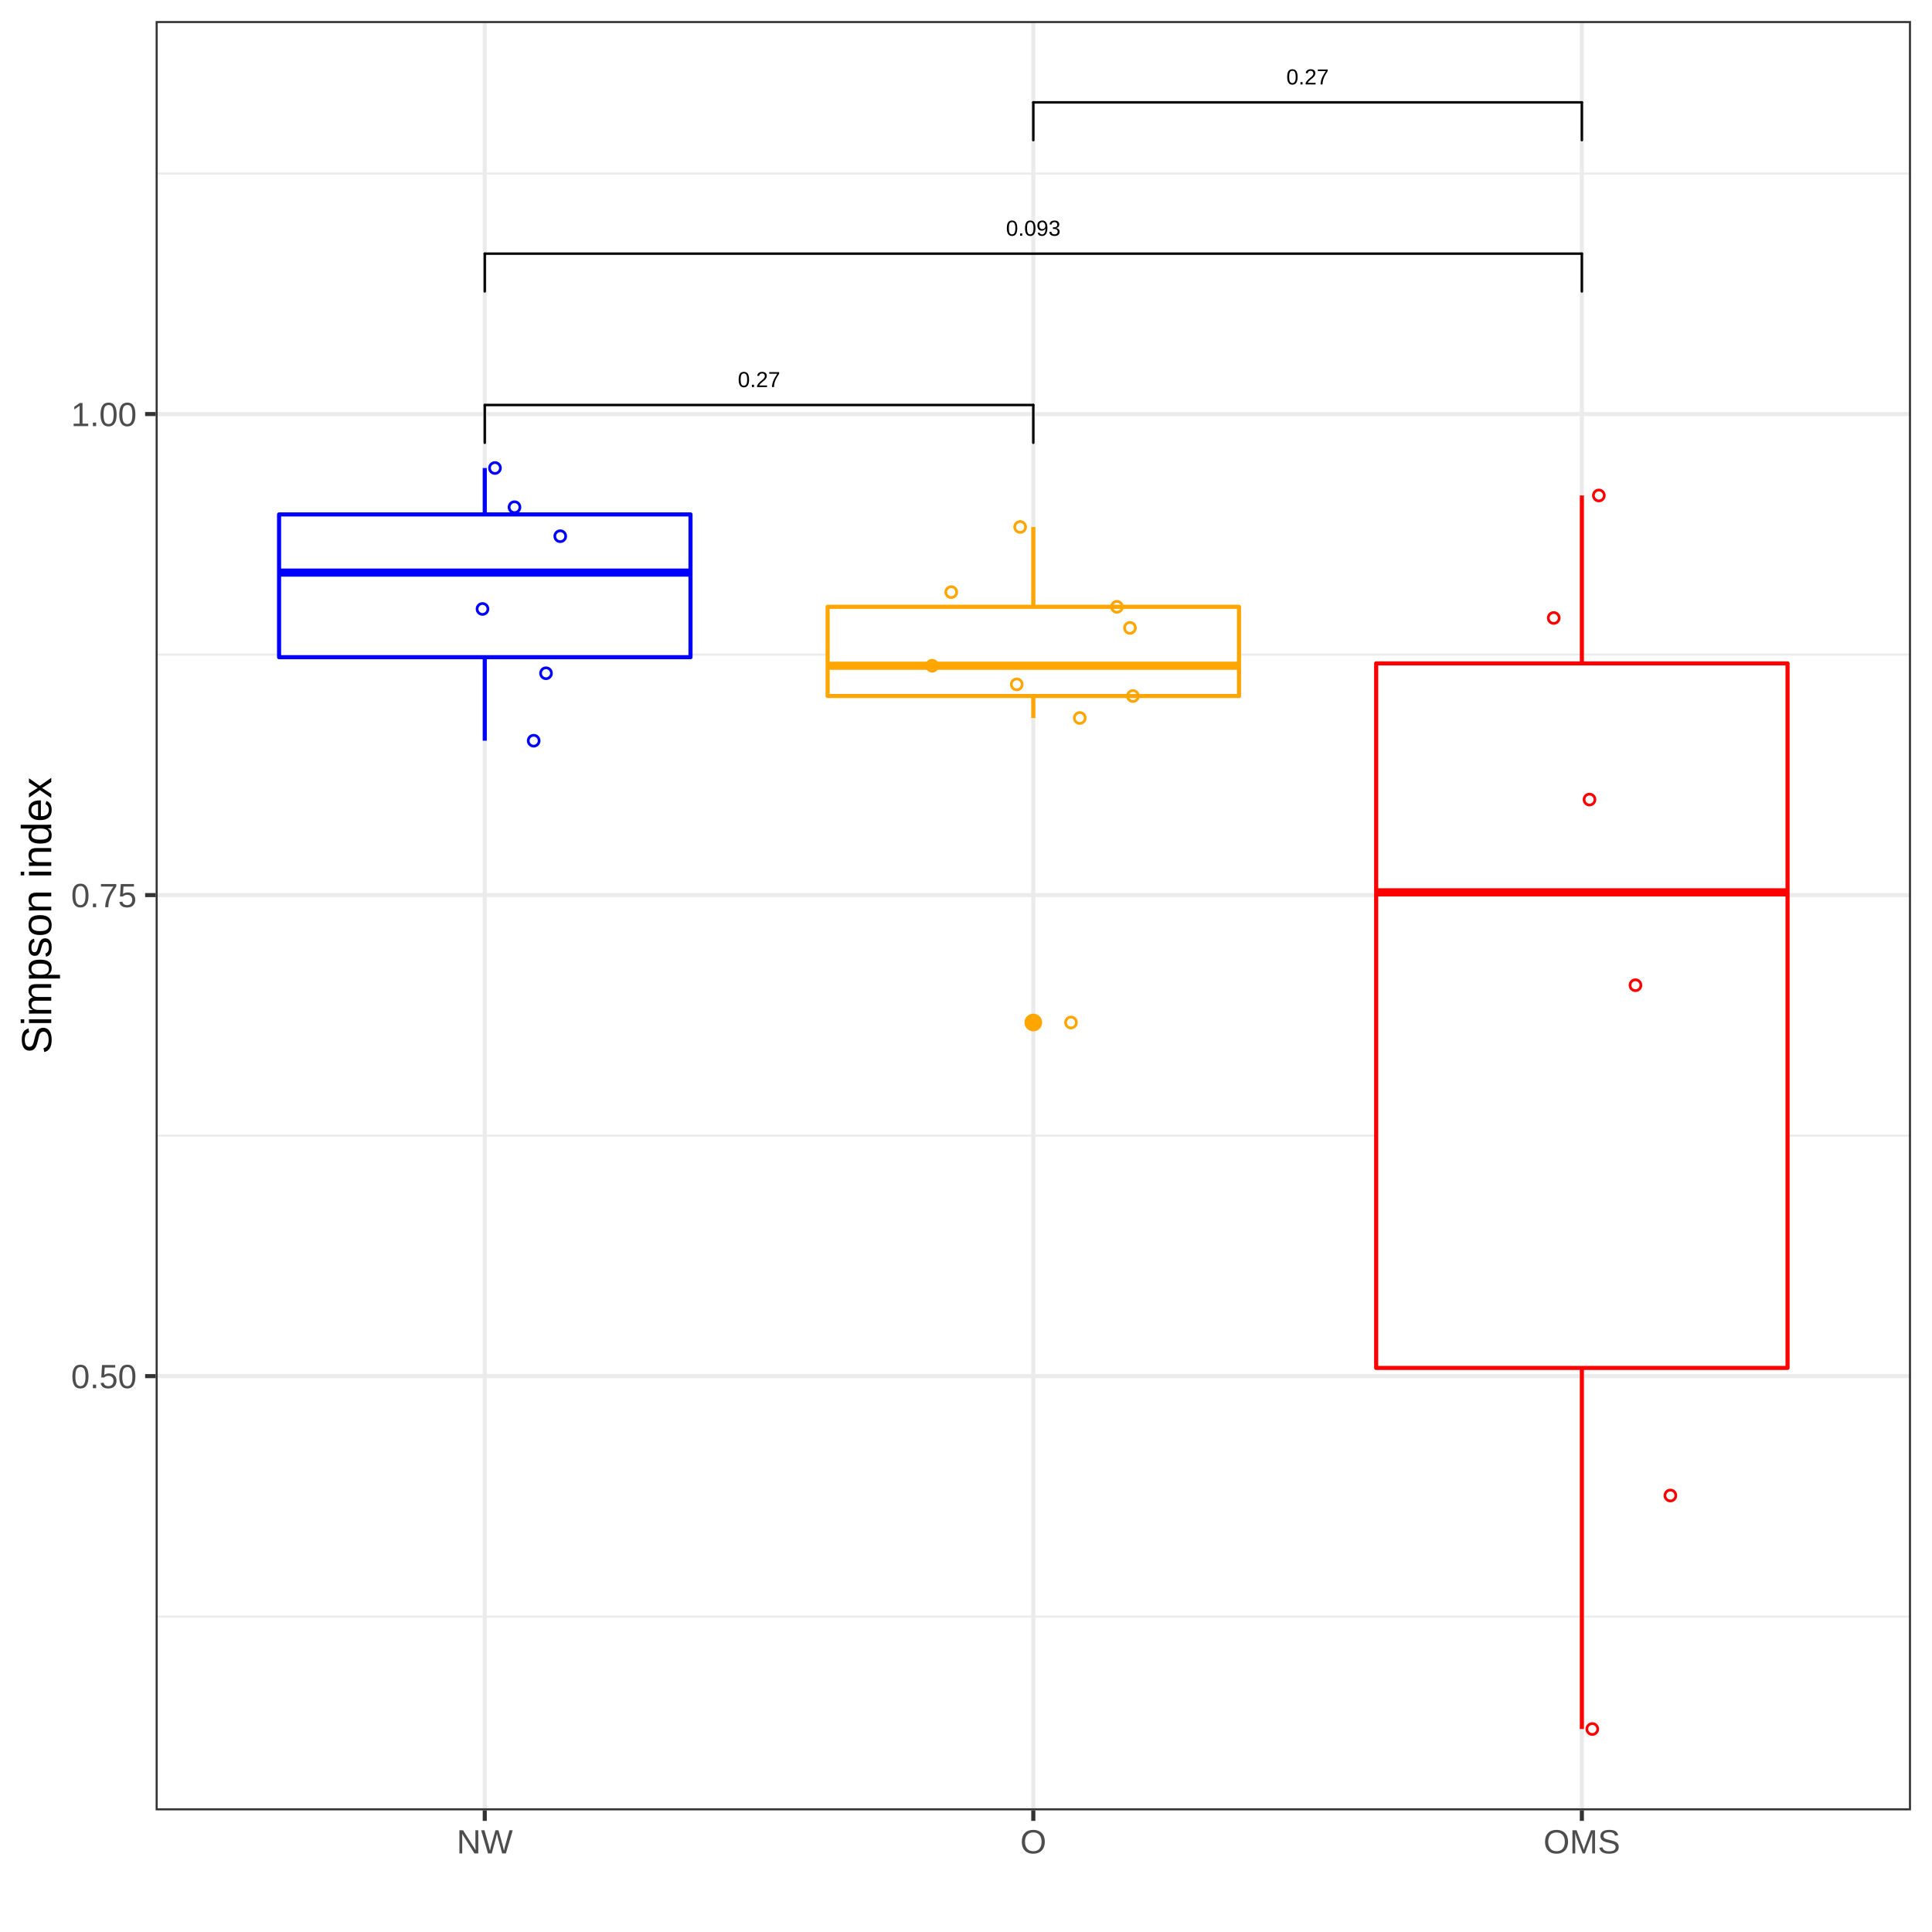
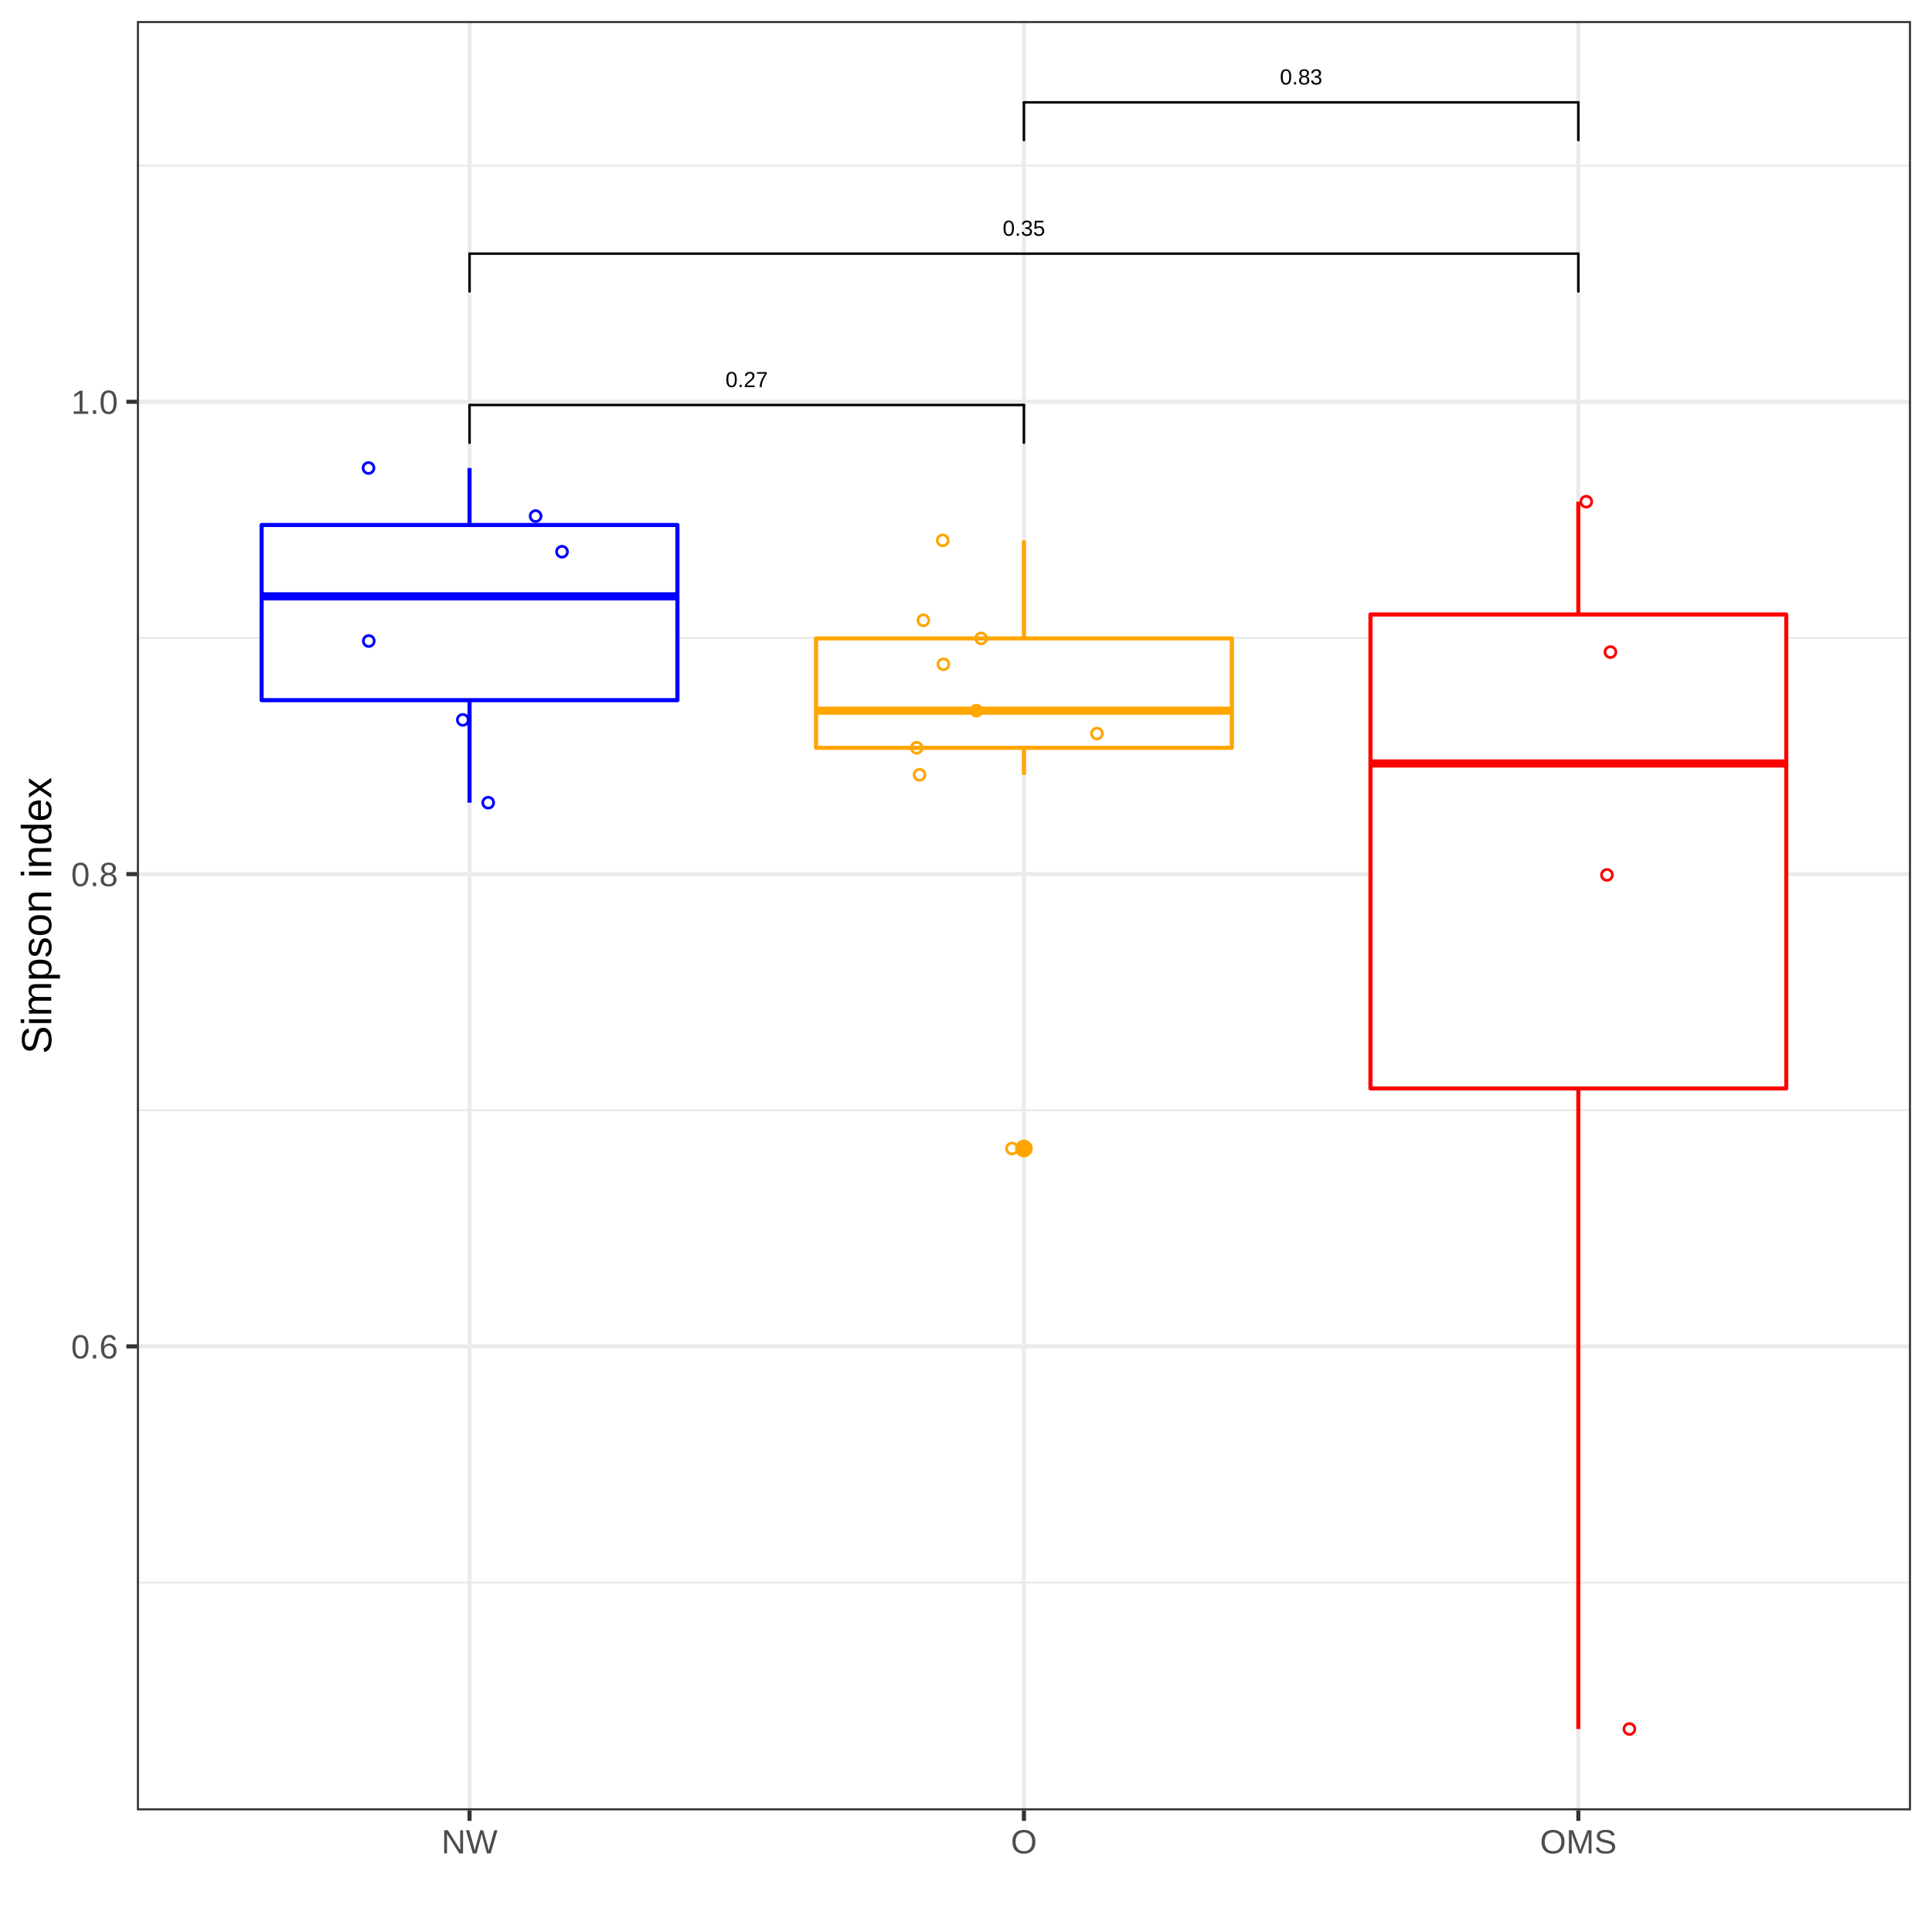
<svg xmlns="http://www.w3.org/2000/svg" class="svglite" width="504.00pt" height="504.00pt" viewBox="0 0 504.00 504.00">
  <defs>
    <style type="text/css">
    .svglite line, .svglite polyline, .svglite polygon, .svglite path, .svglite rect, .svglite circle {
      fill: none;
      stroke: #000000;
      stroke-linecap: round;
      stroke-linejoin: round;
      stroke-miterlimit: 10.00;
    }
  </style>
  </defs>
  <rect width="100%" height="100%" style="stroke: none; fill: #FFFFFF;" />
  <defs>
    <clipPath id="cpMC4wMHw1MDQuMDB8MC4wMHw1MDQuMDA=">
      <rect x="0.00" y="0.00" width="504.00" height="504.00" />
    </clipPath>
  </defs>
  <g clip-path="url(#cpMC4wMHw1MDQuMDB8MC4wMHw1MDQuMDA=)">
    <rect x="0.00" y="0.00" width="504.00" height="504.00" style="stroke-width: 1.07; stroke: #FFFFFF; fill: #FFFFFF;" />
  </g>
  <defs>
-     <clipPath id="cpNDAuNjB8NDk4LjUyfDUuNDh8NDcyLjI3">
-       <rect x="40.60" y="5.48" width="457.92" height="466.79" />
+     <clipPath id="cpMzUuNzF8NDk4LjUyfDUuNDh8NDcyLjI3">
+       <rect x="35.71" y="5.48" width="462.81" height="466.79" />
    </clipPath>
  </defs>
-   <g clip-path="url(#cpNDAuNjB8NDk4LjUyfDUuNDh8NDcyLjI3)">
-     <rect x="40.60" y="5.48" width="457.92" height="466.79" style="stroke-width: 1.07; stroke: none; fill: #FFFFFF;" />
-     <polyline points="40.60,421.73 498.52,421.73 " style="stroke-width: 0.53; stroke: #EBEBEB; stroke-linecap: butt;" />
-     <polyline points="40.60,296.25 498.52,296.25 " style="stroke-width: 0.53; stroke: #EBEBEB; stroke-linecap: butt;" />
-     <polyline points="40.60,170.76 498.52,170.76 " style="stroke-width: 0.53; stroke: #EBEBEB; stroke-linecap: butt;" />
-     <polyline points="40.60,45.27 498.52,45.27 " style="stroke-width: 0.53; stroke: #EBEBEB; stroke-linecap: butt;" />
-     <polyline points="40.60,358.99 498.52,358.99 " style="stroke-width: 1.07; stroke: #EBEBEB; stroke-linecap: butt;" />
-     <polyline points="40.60,233.50 498.52,233.50 " style="stroke-width: 1.07; stroke: #EBEBEB; stroke-linecap: butt;" />
-     <polyline points="40.60,108.01 498.52,108.01 " style="stroke-width: 1.07; stroke: #EBEBEB; stroke-linecap: butt;" />
-     <polyline points="126.46,472.27 126.46,5.48 " style="stroke-width: 1.07; stroke: #EBEBEB; stroke-linecap: butt;" />
-     <polyline points="269.56,472.27 269.56,5.48 " style="stroke-width: 1.07; stroke: #EBEBEB; stroke-linecap: butt;" />
-     <polyline points="412.66,472.27 412.66,5.48 " style="stroke-width: 1.07; stroke: #EBEBEB; stroke-linecap: butt;" />
-     <line x1="126.46" y1="134.20" x2="126.46" y2="122.09" style="stroke-width: 1.07; stroke: #0000FF; stroke-linecap: butt;" />
-     <line x1="126.46" y1="171.44" x2="126.46" y2="193.23" style="stroke-width: 1.07; stroke: #0000FF; stroke-linecap: butt;" />
-     <polygon points="72.80,134.20 72.80,171.44 180.13,171.44 180.13,134.20 72.80,134.20 " style="stroke-width: 1.07; stroke: #0000FF; fill: #FFFFFF;" />
-     <line x1="72.80" y1="149.37" x2="180.13" y2="149.37" style="stroke-width: 2.13; stroke: #0000FF; stroke-linecap: butt;" />
-     <circle cx="269.56" cy="266.74" r="1.95" style="stroke-width: 0.71; stroke: #FFA500; fill: #FFA500;" />
-     <line x1="269.56" y1="158.30" x2="269.56" y2="137.47" style="stroke-width: 1.07; stroke: #FFA500; stroke-linecap: butt;" />
-     <line x1="269.56" y1="181.57" x2="269.56" y2="187.30" style="stroke-width: 1.07; stroke: #FFA500; stroke-linecap: butt;" />
-     <polygon points="215.90,158.30 215.90,181.57 323.22,181.57 323.22,158.30 215.90,158.30 " style="stroke-width: 1.07; stroke: #FFA500; fill: #FFFFFF;" />
-     <line x1="215.90" y1="173.67" x2="323.22" y2="173.67" style="stroke-width: 2.13; stroke: #FFA500; stroke-linecap: butt;" />
-     <line x1="412.66" y1="173.06" x2="412.66" y2="129.25" style="stroke-width: 1.07; stroke: #FF0000; stroke-linecap: butt;" />
-     <line x1="412.66" y1="356.85" x2="412.66" y2="451.05" style="stroke-width: 1.07; stroke: #FF0000; stroke-linecap: butt;" />
-     <polygon points="359.00,173.06 359.00,356.85 466.32,356.85 466.32,173.06 359.00,173.06 " style="stroke-width: 1.07; stroke: #FF0000; fill: #FFFFFF;" />
-     <line x1="359.00" y1="232.79" x2="466.32" y2="232.79" style="stroke-width: 2.13; stroke: #FF0000; stroke-linecap: butt;" />
-     <circle cx="129.12" cy="122.09" r="1.42" style="stroke-width: 0.71; stroke: #0000FF;" />
-     <circle cx="139.22" cy="193.23" r="1.42" style="stroke-width: 0.71; stroke: #0000FF;" />
-     <circle cx="146.15" cy="139.88" r="1.42" style="stroke-width: 0.71; stroke: #0000FF;" />
-     <circle cx="142.44" cy="175.63" r="1.42" style="stroke-width: 0.71; stroke: #0000FF;" />
-     <circle cx="125.87" cy="158.86" r="1.42" style="stroke-width: 0.71; stroke: #0000FF;" />
-     <circle cx="134.22" cy="132.31" r="1.42" style="stroke-width: 0.71; stroke: #0000FF;" />
-     <circle cx="243.17" cy="173.67" r="1.42" style="stroke-width: 0.71; stroke: #FFA500;" />
-     <circle cx="279.39" cy="266.74" r="1.42" style="stroke-width: 0.71; stroke: #FFA500;" />
-     <circle cx="248.15" cy="154.47" r="1.42" style="stroke-width: 0.71; stroke: #FFA500;" />
-     <circle cx="266.12" cy="137.47" r="1.42" style="stroke-width: 0.71; stroke: #FFA500;" />
-     <circle cx="265.24" cy="178.53" r="1.42" style="stroke-width: 0.71; stroke: #FFA500;" />
-     <circle cx="281.68" cy="187.30" r="1.42" style="stroke-width: 0.71; stroke: #FFA500;" />
-     <circle cx="291.38" cy="158.30" r="1.42" style="stroke-width: 0.71; stroke: #FFA500;" />
-     <circle cx="294.77" cy="163.80" r="1.42" style="stroke-width: 0.71; stroke: #FFA500;" />
-     <circle cx="295.54" cy="181.57" r="1.42" style="stroke-width: 0.71; stroke: #FFA500;" />
-     <circle cx="415.38" cy="451.05" r="1.42" style="stroke-width: 0.71; stroke: #FF0000;" />
-     <circle cx="414.65" cy="208.58" r="1.42" style="stroke-width: 0.71; stroke: #FF0000;" />
-     <circle cx="435.75" cy="390.13" r="1.42" style="stroke-width: 0.71; stroke: #FF0000;" />
-     <circle cx="417.09" cy="129.25" r="1.42" style="stroke-width: 0.71; stroke: #FF0000;" />
-     <circle cx="405.32" cy="161.21" r="1.42" style="stroke-width: 0.71; stroke: #FF0000;" />
-     <circle cx="426.64" cy="257.01" r="1.42" style="stroke-width: 0.71; stroke: #FF0000;" />
-     <text x="198.01" y="100.98" text-anchor="middle" style="font-size: 5.69px; font-family: Arial;" textLength="11.06px" lengthAdjust="spacingAndGlyphs">0.27</text>
-     <line x1="126.46" y1="115.51" x2="126.46" y2="105.65" style="stroke-width: 0.64;" />
-     <line x1="126.46" y1="105.65" x2="269.56" y2="105.65" style="stroke-width: 0.64;" />
-     <line x1="269.56" y1="105.65" x2="269.56" y2="115.51" style="stroke-width: 0.64;" />
-     <text x="269.56" y="61.50" text-anchor="middle" style="font-size: 5.69px; font-family: Arial;" textLength="14.22px" lengthAdjust="spacingAndGlyphs">0.093</text>
-     <line x1="126.46" y1="76.04" x2="126.46" y2="66.17" style="stroke-width: 0.64;" />
-     <line x1="126.46" y1="66.17" x2="412.66" y2="66.17" style="stroke-width: 0.64;" />
-     <line x1="412.66" y1="66.17" x2="412.66" y2="76.04" style="stroke-width: 0.64;" />
-     <text x="341.11" y="22.03" text-anchor="middle" style="font-size: 5.69px; font-family: Arial;" textLength="11.06px" lengthAdjust="spacingAndGlyphs">0.27</text>
-     <line x1="269.56" y1="36.57" x2="269.56" y2="26.70" style="stroke-width: 0.64;" />
-     <line x1="269.56" y1="26.70" x2="412.66" y2="26.70" style="stroke-width: 0.64;" />
-     <line x1="412.66" y1="26.70" x2="412.66" y2="36.57" style="stroke-width: 0.64;" />
-     <rect x="40.60" y="5.48" width="457.92" height="466.79" style="stroke-width: 1.07; stroke: #333333;" />
+   <g clip-path="url(#cpMzUuNzF8NDk4LjUyfDUuNDh8NDcyLjI3)">
+     <rect x="35.71" y="5.48" width="462.81" height="466.79" style="stroke-width: 1.07; stroke: none; fill: #FFFFFF;" />
+     <polyline points="35.71,412.83 498.52,412.83 " style="stroke-width: 0.53; stroke: #EBEBEB; stroke-linecap: butt;" />
+     <polyline points="35.71,289.63 498.52,289.63 " style="stroke-width: 0.53; stroke: #EBEBEB; stroke-linecap: butt;" />
+     <polyline points="35.71,166.42 498.52,166.42 " style="stroke-width: 0.53; stroke: #EBEBEB; stroke-linecap: butt;" />
+     <polyline points="35.71,43.21 498.52,43.21 " style="stroke-width: 0.53; stroke: #EBEBEB; stroke-linecap: butt;" />
+     <polyline points="35.71,351.23 498.52,351.23 " style="stroke-width: 1.07; stroke: #EBEBEB; stroke-linecap: butt;" />
+     <polyline points="35.71,228.02 498.52,228.02 " style="stroke-width: 1.07; stroke: #EBEBEB; stroke-linecap: butt;" />
+     <polyline points="35.71,104.81 498.52,104.81 " style="stroke-width: 1.07; stroke: #EBEBEB; stroke-linecap: butt;" />
+     <polyline points="122.49,472.27 122.49,5.48 " style="stroke-width: 1.07; stroke: #EBEBEB; stroke-linecap: butt;" />
+     <polyline points="267.11,472.27 267.11,5.48 " style="stroke-width: 1.07; stroke: #EBEBEB; stroke-linecap: butt;" />
+     <polyline points="411.74,472.27 411.74,5.48 " style="stroke-width: 1.07; stroke: #EBEBEB; stroke-linecap: butt;" />
+     <line x1="122.49" y1="136.95" x2="122.49" y2="122.09" style="stroke-width: 1.07; stroke: #0000FF; stroke-linecap: butt;" />
+     <line x1="122.49" y1="182.65" x2="122.49" y2="209.40" style="stroke-width: 1.07; stroke: #0000FF; stroke-linecap: butt;" />
+     <polygon points="68.25,136.95 68.25,182.65 176.72,182.65 176.72,136.95 68.25,136.95 " style="stroke-width: 1.07; stroke: #0000FF; fill: #FFFFFF;" />
+     <line x1="68.25" y1="155.57" x2="176.72" y2="155.57" style="stroke-width: 2.13; stroke: #0000FF; stroke-linecap: butt;" />
+     <circle cx="267.11" cy="299.62" r="1.95" style="stroke-width: 0.71; stroke: #FFA500; fill: #FFA500;" />
+     <line x1="267.11" y1="166.54" x2="267.11" y2="140.97" style="stroke-width: 1.07; stroke: #FFA500; stroke-linecap: butt;" />
+     <line x1="267.11" y1="195.08" x2="267.11" y2="202.12" style="stroke-width: 1.07; stroke: #FFA500; stroke-linecap: butt;" />
+     <polygon points="212.88,166.54 212.88,195.08 321.35,195.08 321.35,166.54 212.88,166.54 " style="stroke-width: 1.07; stroke: #FFA500; fill: #FFFFFF;" />
+     <line x1="212.88" y1="185.39" x2="321.35" y2="185.39" style="stroke-width: 2.13; stroke: #FFA500; stroke-linecap: butt;" />
+     <line x1="411.74" y1="160.30" x2="411.74" y2="130.87" style="stroke-width: 1.07; stroke: #FF0000; stroke-linecap: butt;" />
+     <line x1="411.74" y1="283.94" x2="411.74" y2="451.05" style="stroke-width: 1.07; stroke: #FF0000; stroke-linecap: butt;" />
+     <polygon points="357.51,160.30 357.51,283.94 465.98,283.94 465.98,160.30 357.51,160.30 " style="stroke-width: 1.07; stroke: #FF0000; fill: #FFFFFF;" />
+     <line x1="357.51" y1="199.17" x2="465.98" y2="199.17" style="stroke-width: 2.13; stroke: #FF0000; stroke-linecap: butt;" />
+     <circle cx="96.13" cy="122.09" r="1.42" style="stroke-width: 0.71; stroke: #0000FF;" />
+     <circle cx="127.36" cy="209.40" r="1.42" style="stroke-width: 0.71; stroke: #0000FF;" />
+     <circle cx="146.61" cy="143.93" r="1.42" style="stroke-width: 0.71; stroke: #0000FF;" />
+     <circle cx="120.73" cy="187.80" r="1.42" style="stroke-width: 0.71; stroke: #0000FF;" />
+     <circle cx="96.20" cy="167.22" r="1.42" style="stroke-width: 0.71; stroke: #0000FF;" />
+     <circle cx="139.73" cy="134.63" r="1.42" style="stroke-width: 0.71; stroke: #0000FF;" />
+     <circle cx="254.72" cy="185.39" r="1.42" style="stroke-width: 0.71; stroke: #FFA500;" />
+     <circle cx="263.99" cy="299.62" r="1.42" style="stroke-width: 0.71; stroke: #FFA500;" />
+     <circle cx="240.87" cy="161.82" r="1.42" style="stroke-width: 0.71; stroke: #FFA500;" />
+     <circle cx="245.93" cy="140.97" r="1.42" style="stroke-width: 0.71; stroke: #FFA500;" />
+     <circle cx="286.16" cy="191.36" r="1.42" style="stroke-width: 0.71; stroke: #FFA500;" />
+     <circle cx="239.87" cy="202.12" r="1.42" style="stroke-width: 0.71; stroke: #FFA500;" />
+     <circle cx="255.95" cy="166.54" r="1.42" style="stroke-width: 0.71; stroke: #FFA500;" />
+     <circle cx="246.10" cy="173.28" r="1.42" style="stroke-width: 0.71; stroke: #FFA500;" />
+     <circle cx="239.13" cy="195.08" r="1.42" style="stroke-width: 0.71; stroke: #FFA500;" />
+     <circle cx="419.21" cy="228.24" r="1.42" style="stroke-width: 0.71; stroke: #FF0000;" />
+     <circle cx="425.06" cy="451.05" r="1.42" style="stroke-width: 0.71; stroke: #FF0000;" />
+     <circle cx="413.81" cy="130.87" r="1.42" style="stroke-width: 0.71; stroke: #FF0000;" />
+     <circle cx="420.11" cy="170.11" r="1.42" style="stroke-width: 0.71; stroke: #FF0000;" />
+     <text x="194.80" y="100.98" text-anchor="middle" style="font-size: 5.69px; font-family: Arial;" textLength="11.06px" lengthAdjust="spacingAndGlyphs">0.27</text>
+     <line x1="122.49" y1="115.51" x2="122.49" y2="105.65" style="stroke-width: 0.64;" />
+     <line x1="122.49" y1="105.65" x2="267.11" y2="105.65" style="stroke-width: 0.64;" />
+     <line x1="267.11" y1="105.65" x2="267.11" y2="115.51" style="stroke-width: 0.64;" />
+     <text x="267.11" y="61.50" text-anchor="middle" style="font-size: 5.69px; font-family: Arial;" textLength="11.06px" lengthAdjust="spacingAndGlyphs">0.35</text>
+     <line x1="122.49" y1="76.04" x2="122.49" y2="66.17" style="stroke-width: 0.64;" />
+     <line x1="122.49" y1="66.17" x2="411.74" y2="66.17" style="stroke-width: 0.64;" />
+     <line x1="411.74" y1="66.17" x2="411.74" y2="76.04" style="stroke-width: 0.64;" />
+     <text x="339.43" y="22.03" text-anchor="middle" style="font-size: 5.69px; font-family: Arial;" textLength="11.06px" lengthAdjust="spacingAndGlyphs">0.83</text>
+     <line x1="267.11" y1="36.57" x2="267.11" y2="26.70" style="stroke-width: 0.64;" />
+     <line x1="267.11" y1="26.70" x2="411.74" y2="26.70" style="stroke-width: 0.64;" />
+     <line x1="411.74" y1="26.70" x2="411.74" y2="36.57" style="stroke-width: 0.64;" />
+     <rect x="35.71" y="5.48" width="462.81" height="466.79" style="stroke-width: 1.07; stroke: #333333;" />
  </g>
  <g clip-path="url(#cpMC4wMHw1MDQuMDB8MC4wMHw1MDQuMDA=)">
-     <text x="35.67" y="362.14" text-anchor="end" style="font-size: 8.80px; fill: #4D4D4D; font-family: Arial;" textLength="17.13px" lengthAdjust="spacingAndGlyphs">0.50</text>
-     <text x="35.67" y="236.66" text-anchor="end" style="font-size: 8.80px; fill: #4D4D4D; font-family: Arial;" textLength="17.13px" lengthAdjust="spacingAndGlyphs">0.75</text>
-     <text x="35.67" y="111.17" text-anchor="end" style="font-size: 8.80px; fill: #4D4D4D; font-family: Arial;" textLength="17.13px" lengthAdjust="spacingAndGlyphs">1.00</text>
-     <polyline points="37.86,358.99 40.60,358.99 " style="stroke-width: 1.07; stroke: #333333; stroke-linecap: butt;" />
-     <polyline points="37.86,233.50 40.60,233.50 " style="stroke-width: 1.07; stroke: #333333; stroke-linecap: butt;" />
-     <polyline points="37.86,108.01 40.60,108.01 " style="stroke-width: 1.07; stroke: #333333; stroke-linecap: butt;" />
-     <polyline points="126.46,475.01 126.46,472.27 " style="stroke-width: 1.07; stroke: #333333; stroke-linecap: butt;" />
-     <polyline points="269.56,475.01 269.56,472.27 " style="stroke-width: 1.07; stroke: #333333; stroke-linecap: butt;" />
-     <polyline points="412.66,475.01 412.66,472.27 " style="stroke-width: 1.07; stroke: #333333; stroke-linecap: butt;" />
-     <text x="126.46" y="483.50" text-anchor="middle" style="font-size: 8.80px; fill: #4D4D4D; font-family: Arial;" textLength="14.65px" lengthAdjust="spacingAndGlyphs">NW</text>
-     <text x="269.56" y="483.50" text-anchor="middle" style="font-size: 8.80px; fill: #4D4D4D; font-family: Arial;" textLength="6.84px" lengthAdjust="spacingAndGlyphs">O</text>
-     <text x="412.66" y="483.50" text-anchor="middle" style="font-size: 8.80px; fill: #4D4D4D; font-family: Arial;" textLength="20.04px" lengthAdjust="spacingAndGlyphs">OMS</text>
+     <text x="30.78" y="354.38" text-anchor="end" style="font-size: 8.80px; fill: #4D4D4D; font-family: Arial;" textLength="12.23px" lengthAdjust="spacingAndGlyphs">0.6</text>
+     <text x="30.78" y="231.17" text-anchor="end" style="font-size: 8.80px; fill: #4D4D4D; font-family: Arial;" textLength="12.23px" lengthAdjust="spacingAndGlyphs">0.8</text>
+     <text x="30.78" y="107.97" text-anchor="end" style="font-size: 8.80px; fill: #4D4D4D; font-family: Arial;" textLength="12.23px" lengthAdjust="spacingAndGlyphs">1.0</text>
+     <polyline points="32.97,351.23 35.71,351.23 " style="stroke-width: 1.07; stroke: #333333; stroke-linecap: butt;" />
+     <polyline points="32.97,228.02 35.71,228.02 " style="stroke-width: 1.07; stroke: #333333; stroke-linecap: butt;" />
+     <polyline points="32.97,104.81 35.71,104.81 " style="stroke-width: 1.07; stroke: #333333; stroke-linecap: butt;" />
+     <polyline points="122.49,475.01 122.49,472.27 " style="stroke-width: 1.07; stroke: #333333; stroke-linecap: butt;" />
+     <polyline points="267.11,475.01 267.11,472.27 " style="stroke-width: 1.07; stroke: #333333; stroke-linecap: butt;" />
+     <polyline points="411.74,475.01 411.74,472.27 " style="stroke-width: 1.07; stroke: #333333; stroke-linecap: butt;" />
+     <text x="122.49" y="483.50" text-anchor="middle" style="font-size: 8.80px; fill: #4D4D4D; font-family: Arial;" textLength="14.65px" lengthAdjust="spacingAndGlyphs">NW</text>
+     <text x="267.11" y="483.50" text-anchor="middle" style="font-size: 8.80px; fill: #4D4D4D; font-family: Arial;" textLength="6.84px" lengthAdjust="spacingAndGlyphs">O</text>
+     <text x="411.74" y="483.50" text-anchor="middle" style="font-size: 8.80px; fill: #4D4D4D; font-family: Arial;" textLength="20.04px" lengthAdjust="spacingAndGlyphs">OMS</text>
    <text transform="translate(13.37,238.87) rotate(-90)" text-anchor="middle" style="font-size: 11.00px; font-family: Arial;" textLength="72.16px" lengthAdjust="spacingAndGlyphs">Simpson index</text>
  </g>
</svg>
